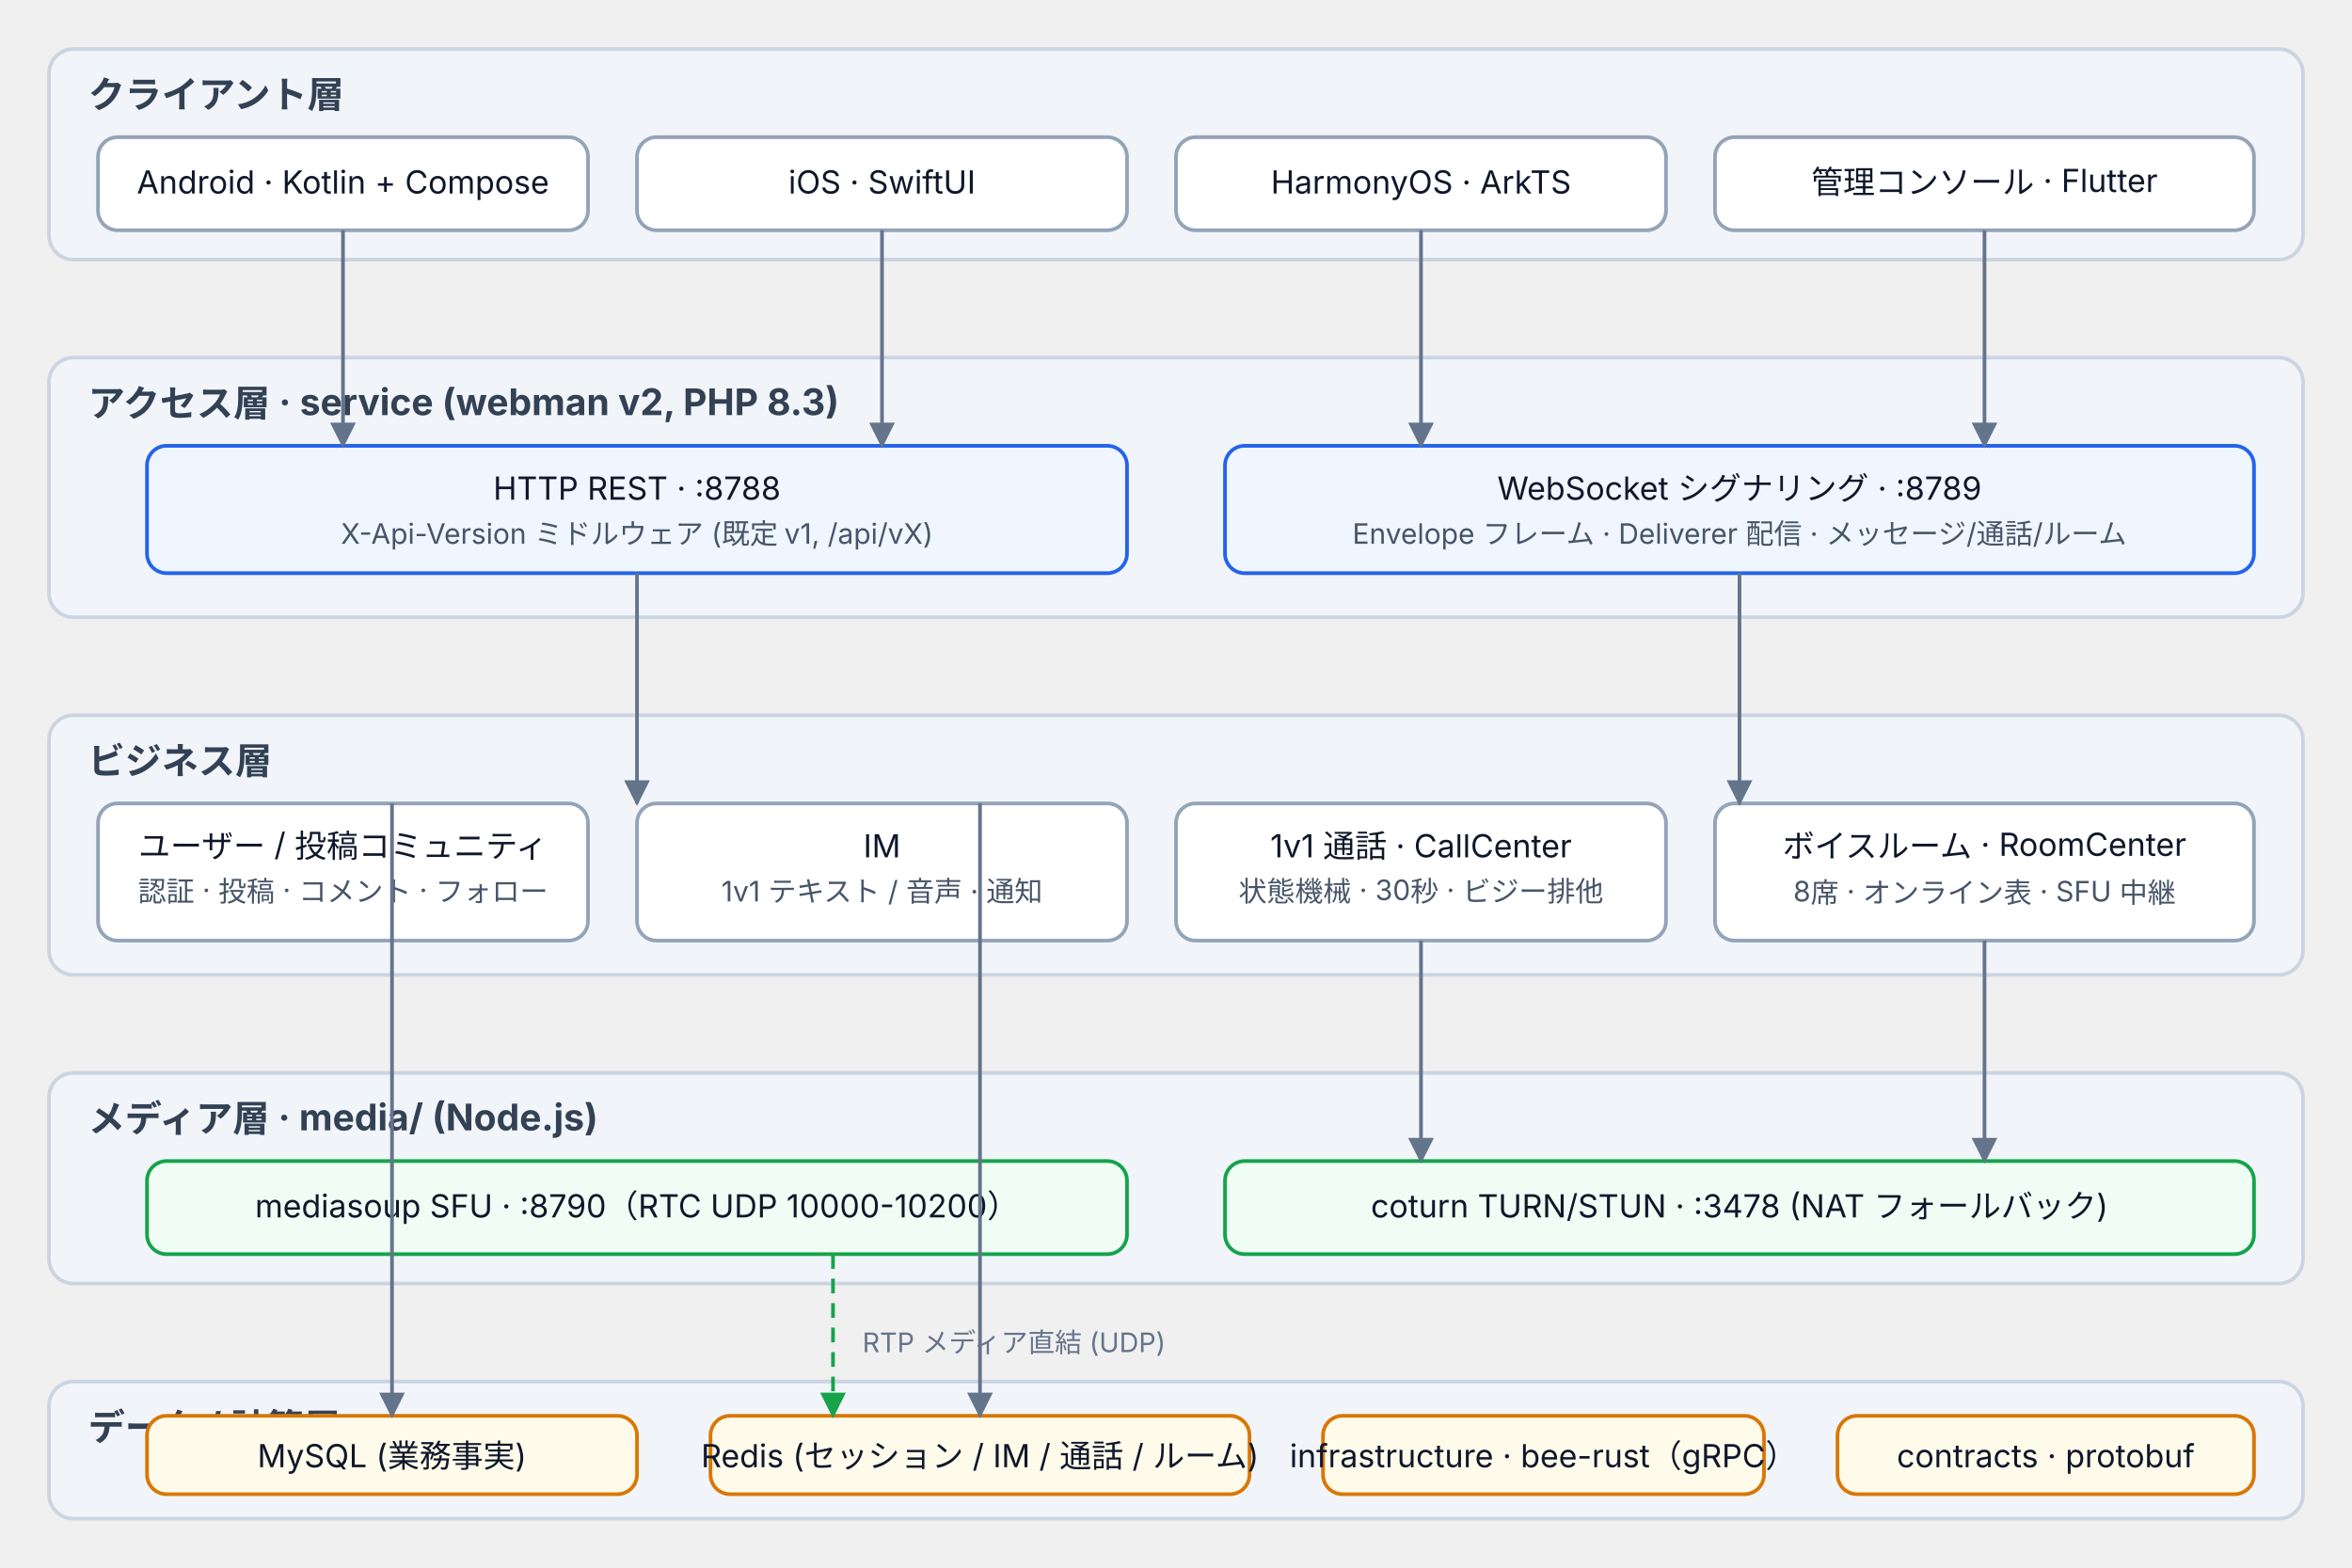
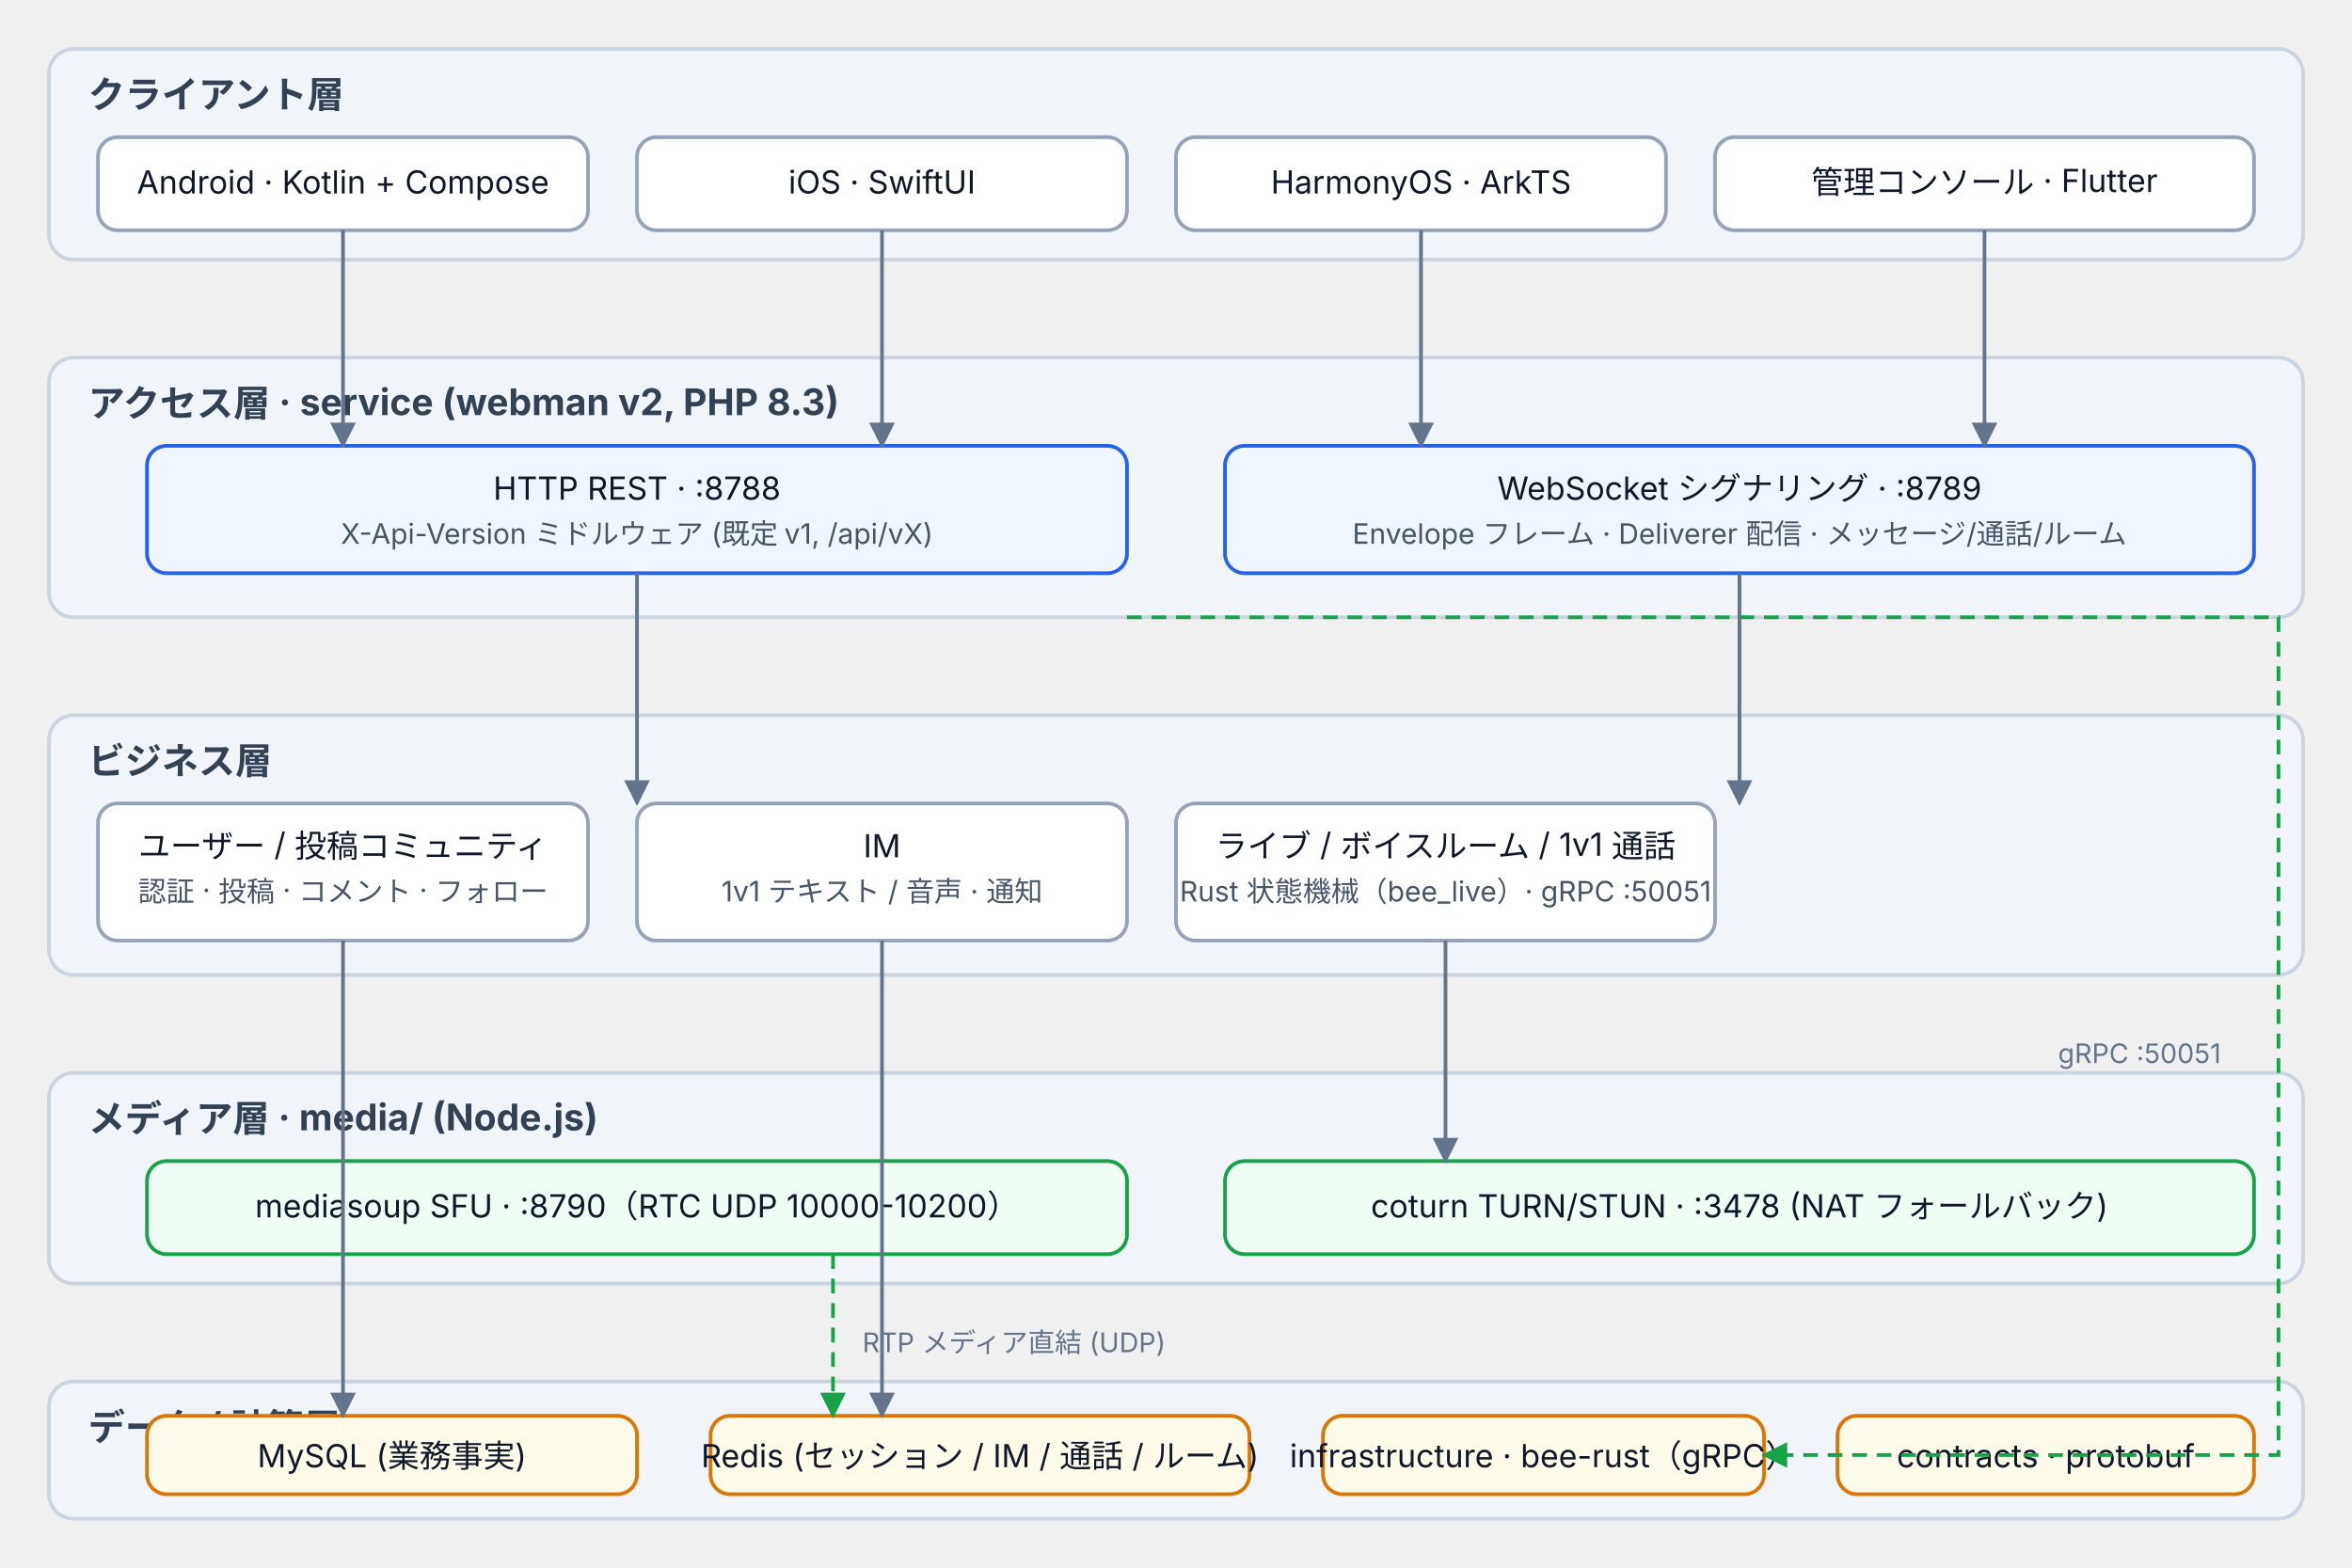
<svg xmlns="http://www.w3.org/2000/svg" viewBox="0 0 960 640" width="100%" font-family="system-ui, -apple-system, 'Segoe UI', 'PingFang SC', 'Microsoft YaHei', sans-serif">
  <defs>
    <marker id="arr" viewBox="0 0 10 10" refX="9" refY="5" markerWidth="7" markerHeight="7" orient="auto-start-reverse">
      <path d="M 0 0 L 10 5 L 0 10 z" fill="#64748b" />
    </marker>
    <marker id="arrg" viewBox="0 0 10 10" refX="9" refY="5" markerWidth="7" markerHeight="7" orient="auto-start-reverse">
      <path d="M 0 0 L 10 5 L 0 10 z" fill="#16a34a" />
    </marker>
  </defs>
  <style>
    .layer { fill: #f1f5f9; stroke: #cbd5e1; stroke-width: 1.5; rx: 10 }
    .box   { fill: #ffffff; stroke: #94a3b8; stroke-width: 1.5; rx: 8 }
    .boxb  { fill: #eff6ff; stroke: #2563eb; stroke-width: 1.5; rx: 8 }
    .boxg  { fill: #f0fdf4; stroke: #16a34a; stroke-width: 1.5; rx: 8 }
    .boxy  { fill: #fffbeb; stroke: #d97706; stroke-width: 1.5; rx: 8 }
    .lt    { font-size: 15px; font-weight: 700; fill: #334155 }
    .t     { font-size: 13px; fill: #0f172a; text-anchor: middle }
    .ts    { font-size: 11.5px; fill: #475569; text-anchor: middle }
    .edge  { stroke: #64748b; stroke-width: 1.5; fill: none; marker-end: url(#arr) }
    .edgeg { stroke: #16a34a; stroke-width: 1.5; fill: none; stroke-dasharray: 6 4; marker-end: url(#arrg) }
    .el    { font-size: 11px; fill: #64748b }
  </style>
  <g>
    <rect class="layer" x="20" y="20" width="920" height="86" />
    <text class="lt" x="36" y="44">クライアント層</text>
    <rect class="box" x="40" y="56" width="200" height="38" />
    <text class="t" x="140" y="79">Android · Kotlin + Compose</text>
    <rect class="box" x="260" y="56" width="200" height="38" />
    <text class="t" x="360" y="79">iOS · SwiftUI</text>
    <rect class="box" x="480" y="56" width="200" height="38" />
    <text class="t" x="580" y="79">HarmonyOS · ArkTS</text>
    <rect class="box" x="700" y="56" width="220" height="38" />
    <text class="t" x="810" y="79">管理コンソール · Flutter</text>
  </g>
  <g>
    <rect class="layer" x="20" y="146" width="920" height="106" />
    <text class="lt" x="36" y="170">アクセス層 · service (webman v2, PHP 8.3)</text>
    <rect class="boxb" x="60" y="182" width="400" height="52" />
    <text class="t" x="260" y="204">HTTP REST · :8788</text>
    <text class="ts" x="260" y="222">X-Api-Version ミドルウェア (既定 v1, /api/vX)</text>
    <rect class="boxb" x="500" y="182" width="420" height="52" />
    <text class="t" x="710" y="204">WebSocket シグナリング · :8789</text>
    <text class="ts" x="710" y="222">Envelope フレーム · Deliverer 配信 · メッセージ/通話/ルーム</text>
  </g>
  <g>
    <rect class="layer" x="20" y="292" width="920" height="106" />
    <text class="lt" x="36" y="316">ビジネス層</text>
    <rect class="box" x="40" y="328" width="200" height="56" />
    <text class="t" x="140" y="350">ユーザー / 投稿コミュニティ</text>
    <text class="ts" x="140" y="368">認証 · 投稿 · コメント · フォロー</text>
    <rect class="box" x="260" y="328" width="200" height="56" />
    <text class="t" x="360" y="350">IM</text>
    <text class="ts" x="360" y="368">1v1 テキスト / 音声 · 通知</text>
-     <rect class="box" x="480" y="328" width="200" height="56" />
-     <text class="t" x="580" y="350">1v1 通話 · CallCenter</text>
-     <text class="ts" x="580" y="368">状態機械 · 30秒 · ビジー排他</text>
-     <rect class="box" x="700" y="328" width="220" height="56" />
-     <text class="t" x="810" y="350">ボイスルーム · RoomCenter</text>
-     <text class="ts" x="810" y="368">8席 · オンライン表 · SFU 中継</text>
+     <rect class="box" x="480" y="328" width="220" height="56" />
+     <text class="t" x="590" y="350">ライブ / ボイスルーム / 1v1 通話</text>
+     <text class="ts" x="590" y="368">Rust 状態機械（bee_live）· gRPC :50051</text>
  </g>
  <g>
    <rect class="layer" x="20" y="438" width="920" height="86" />
    <text class="lt" x="36" y="462">メディア層 · media/ (Node.js)</text>
    <rect class="boxg" x="60" y="474" width="400" height="38" />
    <text class="t" x="260" y="497">mediasoup SFU · :8790（RTC UDP 10000-10200）</text>
    <rect class="boxg" x="500" y="474" width="420" height="38" />
    <text class="t" x="710" y="497">coturn TURN/STUN · :3478 (NAT フォールバック)</text>
  </g>
  <g>
    <rect class="layer" x="20" y="564" width="920" height="56" />
    <text class="lt" x="36" y="588">データ / 計算層</text>
    <rect class="boxy" x="60" y="578" width="200" height="32" />
    <text class="t" x="160" y="599">MySQL (業務事実)</text>
    <rect class="boxy" x="290" y="578" width="220" height="32" />
    <text class="t" x="400" y="599">Redis (セッション / IM / 通話 / ルーム)</text>
    <rect class="boxy" x="540" y="578" width="180" height="32" />
    <text class="t" x="630" y="599">infrastructure · bee-rust（gRPC）</text>
    <rect class="boxy" x="750" y="578" width="170" height="32" />
    <text class="t" x="835" y="599">contracts · protobuf</text>
  </g>
  <path class="edge" d="M 140 94 L 140 182" />
  <path class="edge" d="M 360 94 L 360 182" />
  <path class="edge" d="M 580 94 L 580 182" />
  <path class="edge" d="M 810 94 L 810 182" />
  <path class="edge" d="M 260 234 L 260 328" />
  <path class="edge" d="M 710 234 L 710 328" />
-   <path class="edge" d="M 580 384 L 580 474" />
-   <path class="edge" d="M 810 384 L 810 474" />
-   <path class="edge" d="M 160 328 L 160 578" />
-   <path class="edge" d="M 400 328 L 400 578" />
+   <path class="edgeg" d="M 460 252 L 930 252 L 930 594 L 720 594" />
+   <text class="el" x="840" y="434">gRPC :50051</text>
+   <path class="edge" d="M 590 384 L 590 474" />
+   <path class="edge" d="M 140 384 L 140 578" />
+   <path class="edge" d="M 360 384 L 360 578" />
  <path class="edgeg" d="M 340 512 L 340 578" />
  <text class="el" x="352" y="552">RTP メディア直結 (UDP)</text>
</svg>
